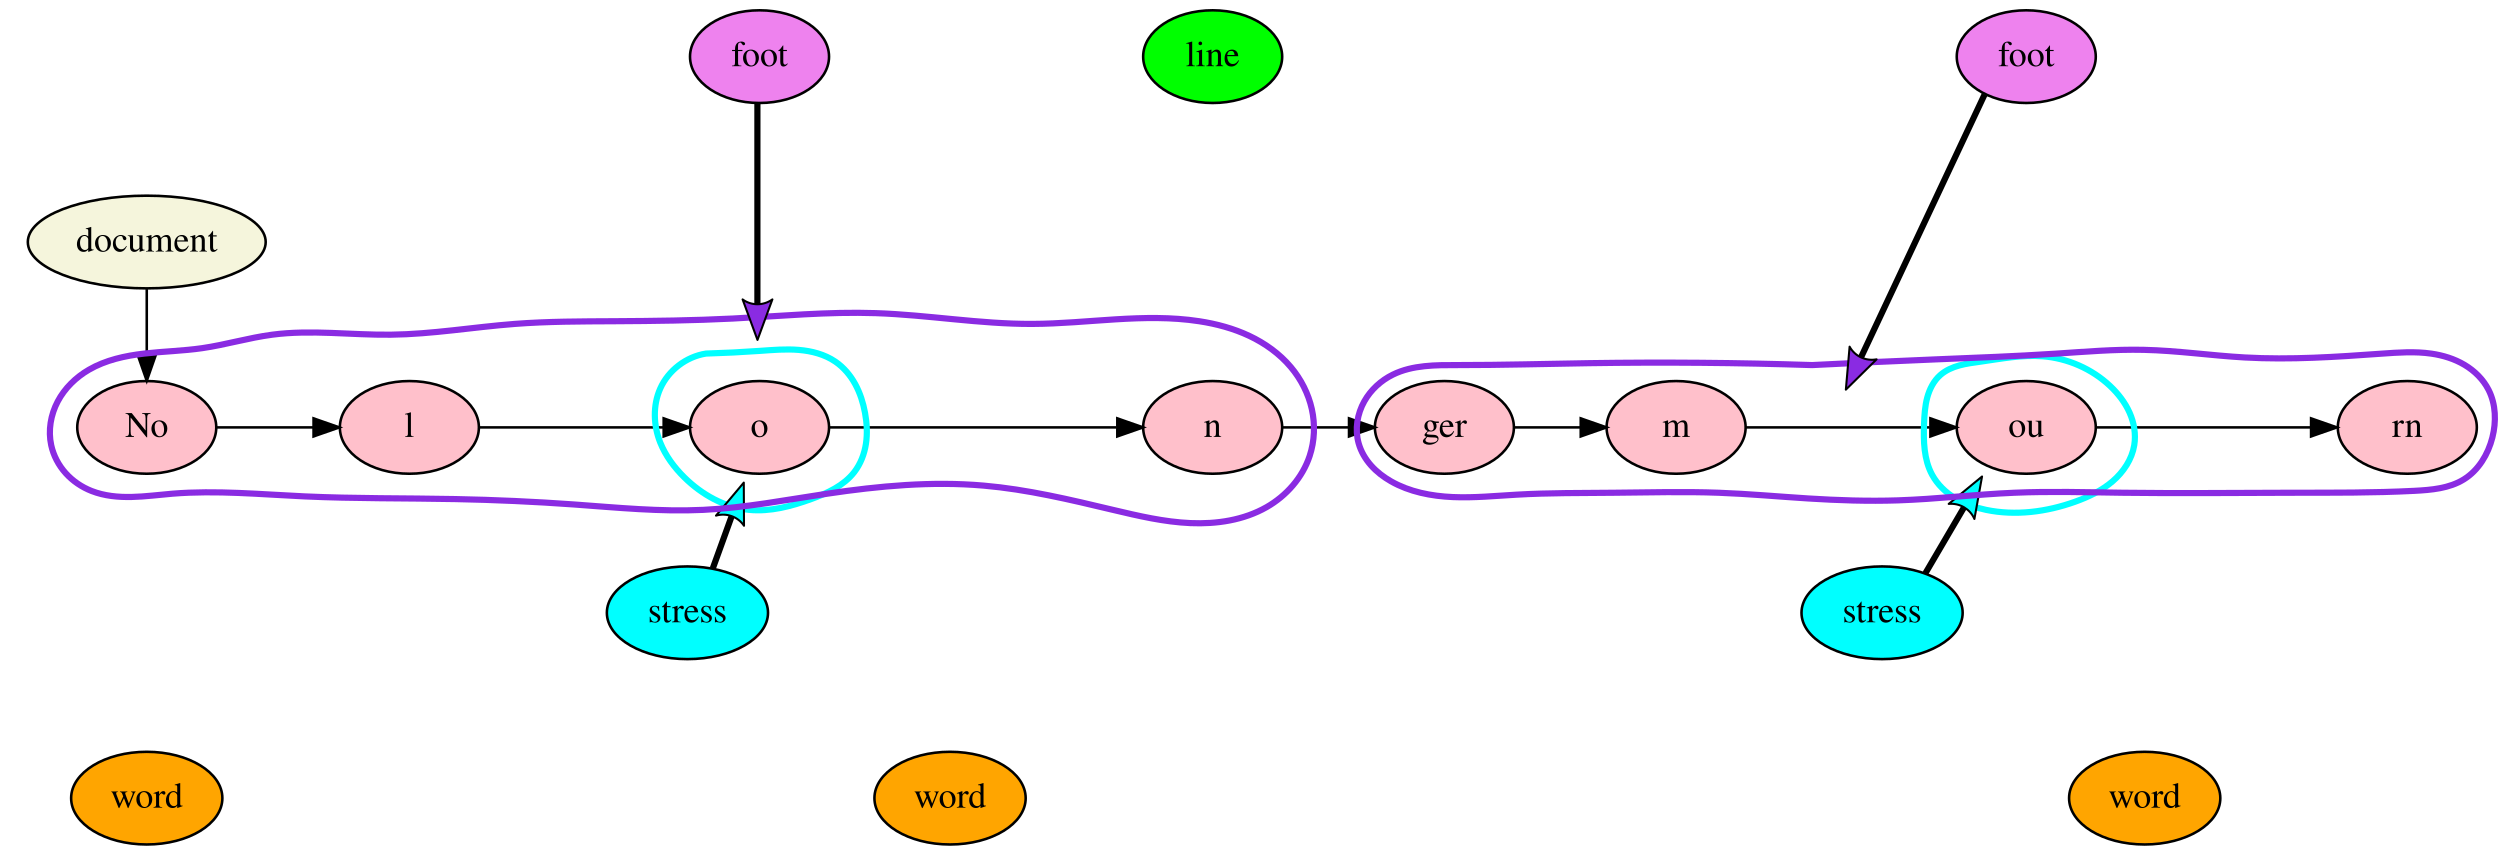
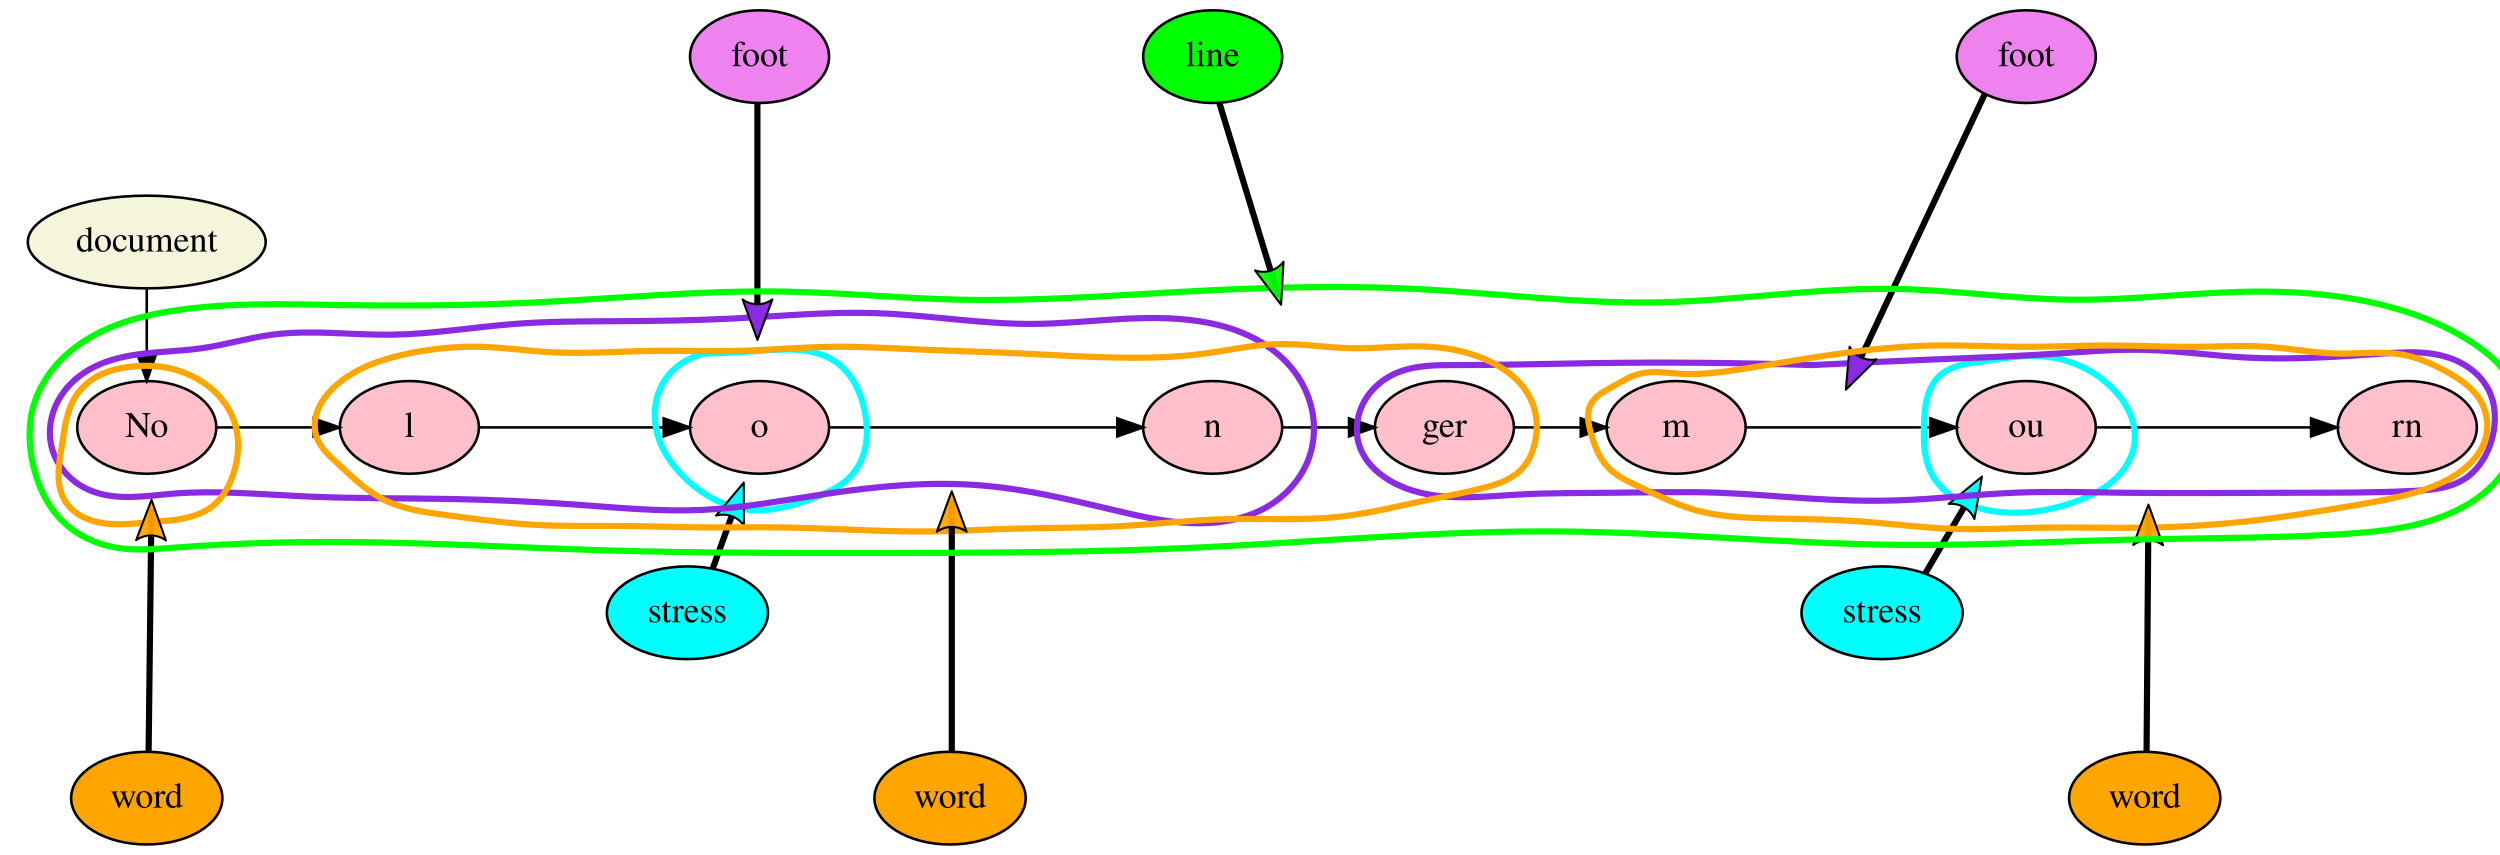
<svg xmlns="http://www.w3.org/2000/svg" width="971pt" height="332pt" viewBox="0.00 0.00 971.00 332.00" id="svg2" version="1.1">
  <defs id="defs186">
    <marker orient="auto" refY="0.0" refX="0.0" id="Arrow2Mend" style="overflow:visible;">
      <path id="path3976" style="fill-rule:evenodd;stroke-width:0.625;stroke-linejoin:round;" d="M 8.719,4.034 L -2.207,0.016 L 8.719,-4.002 C 6.973,-1.63 6.983,1.616 8.719,4.034 z " transform="scale(0.6) rotate(180) translate(0,0)" />
    </marker>
  </defs>
  <g id="graph0" class="graph" transform="scale(1 1) rotate(0) translate(4 328)">
    <polygon fill="white" stroke="white" points="-4,4 -4,-328 967,-328 967,4 -4,4" id="polygon7" />
    <g id="node9" class="node">
      <ellipse fill="beige" stroke="black" cx="53" cy="-234" rx="46.196" ry="18" id="ellipse12" d="m 99.196,-234 c 0,9.941 -20.683,18 -46.196,18 -25.514,0 -46.196,-8.059 -46.196,-18 0,-9.941 20.683,-18 46.196,-18 25.514,0 46.196,8.059 46.196,18 z" />
      <text text-anchor="middle" x="53" y="-230.3" font-family="Times,serif" font-size="14.00" id="text14">document</text>
    </g>
    <g id="node3" class="node">
      <ellipse fill="violet" stroke="black" cx="291" cy="-306" rx="27" ry="18" id="ellipse19" d="m 318,-306 c 0,9.941 -12.088,18 -27,18 -14.912,0 -27,-8.059 -27,-18 0,-9.941 12.088,-18 27,-18 14.912,0 27,8.059 27,18 z" />
      <text text-anchor="middle" x="291" y="-302.3" font-family="Times,serif" font-size="14.00" id="text21">foot</text>
    </g>
    <g id="node4" class="node">
      <ellipse fill="#00ff00" stroke="black" cx="467" cy="-306" rx="27" ry="18" id="ellipse26" d="m 494,-306 c 0,9.941 -12.088,18 -27,18 -14.912,0 -27,-8.059 -27,-18 0,-9.941 12.088,-18 27,-18 14.912,0 27,8.059 27,18 z" />
      <text text-anchor="middle" x="467" y="-302.3" font-family="Times,serif" font-size="14.00" id="text28">line</text>
    </g>
    <g id="node7" class="node">
      <ellipse fill="violet" stroke="black" cx="783" cy="-306" rx="27" ry="18" id="ellipse33" d="m 810,-306 c 0,9.941 -12.088,18 -27,18 -14.912,0 -27,-8.059 -27,-18 0,-9.941 12.088,-18 27,-18 14.912,0 27,8.059 27,18 z" />
      <text text-anchor="middle" x="783" y="-302.3" font-family="Times,serif" font-size="14.00" id="text35">foot</text>
    </g>
    <g id="node17" class="node">
      <ellipse fill="pink" stroke="black" cx="53" cy="-162" rx="27" ry="18" id="ellipse40" d="m 80,-162 c 0,9.941 -12.088,18 -27,18 -14.912,0 -27,-8.059 -27,-18 0,-9.941 12.088,-18 27,-18 14.912,0 27,8.059 27,18 z" />
      <text text-anchor="middle" x="53" y="-158.3" font-family="Times,serif" font-size="14.00" id="text42">No</text>
    </g>
    <g id="edge23" class="edge">
      <path fill="none" stroke="black" d="M53,-215.697C53,-207.983 53,-198.712 53,-190.112" id="path47" />
      <polygon fill="black" stroke="black" points="56.5,-190.104 53,-180.104 49.5,-190.104 56.5,-190.104" id="polygon49" />
    </g>
    <g id="node18" class="node">
      <ellipse fill="pink" stroke="black" cx="155" cy="-162" rx="27" ry="18" id="ellipse54" d="m 182,-162 c 0,9.941 -12.088,18 -27,18 -14.912,0 -27,-8.059 -27,-18 0,-9.941 12.088,-18 27,-18 14.912,0 27,8.059 27,18 z" />
      <text text-anchor="middle" x="155" y="-158.3" font-family="Times,serif" font-size="14.00" id="text56">l</text>
    </g>
    <g id="node19" class="node">
      <ellipse fill="pink" stroke="black" cx="291" cy="-162" rx="27" ry="18" id="ellipse61" d="m 318,-162 c 0,9.941 -12.088,18 -27,18 -14.912,0 -27,-8.059 -27,-18 0,-9.941 12.088,-18 27,-18 14.912,0 27,8.059 27,18 z" />
      <text text-anchor="middle" x="291" y="-158.3" font-family="Times,serif" font-size="14.00" id="text63">o</text>
    </g>
    <g id="node20" class="node">
      <ellipse fill="pink" stroke="black" cx="467" cy="-162" rx="27" ry="18" id="ellipse68" d="m 494,-162 c 0,9.941 -12.088,18 -27,18 -14.912,0 -27,-8.059 -27,-18 0,-9.941 12.088,-18 27,-18 14.912,0 27,8.059 27,18 z" />
      <text text-anchor="middle" x="467" y="-158.3" font-family="Times,serif" font-size="14.00" id="text70">n</text>
    </g>
    <g id="node21" class="node">
      <ellipse fill="pink" stroke="black" cx="557" cy="-162" rx="27" ry="18" id="ellipse75" d="m 584,-162 c 0,9.941 -12.088,18 -27,18 -14.912,0 -27,-8.059 -27,-18 0,-9.941 12.088,-18 27,-18 14.912,0 27,8.059 27,18 z" />
      <text text-anchor="middle" x="557" y="-158.3" font-family="Times,serif" font-size="14.00" id="text77">ger</text>
    </g>
    <g id="node22" class="node">
      <ellipse fill="pink" stroke="black" cx="647" cy="-162" rx="27" ry="18" id="ellipse82" d="m 674,-162 c 0,9.941 -12.088,18 -27,18 -14.912,0 -27,-8.059 -27,-18 0,-9.941 12.088,-18 27,-18 14.912,0 27,8.059 27,18 z" />
      <text text-anchor="middle" x="647" y="-158.3" font-family="Times,serif" font-size="14.00" id="text84">m</text>
    </g>
    <g id="node23" class="node">
      <ellipse fill="pink" stroke="black" cx="783" cy="-162" rx="27" ry="18" id="ellipse89" d="m 810,-162 c 0,9.941 -12.088,18 -27,18 -14.912,0 -27,-8.059 -27,-18 0,-9.941 12.088,-18 27,-18 14.912,0 27,8.059 27,18 z" />
      <text text-anchor="middle" x="783" y="-158.3" font-family="Times,serif" font-size="14.00" id="text91">ou</text>
    </g>
    <g id="node24" class="node">
      <ellipse fill="pink" stroke="black" cx="931" cy="-162" rx="27" ry="18" id="ellipse96" d="m 958,-162 c 0,9.941 -12.088,18 -27,18 -14.912,0 -27,-8.059 -27,-18 0,-9.941 12.088,-18 27,-18 14.912,0 27,8.059 27,18 z" />
      <text text-anchor="middle" x="931" y="-158.3" font-family="Times,serif" font-size="14.00" id="text98">rn</text>
    </g>
    <g id="edge31" class="edge">
      <path fill="none" stroke="black" d="M80.094,-162C92.638,-162 105.183,-162 117.727,-162" id="path103" />
      <polygon fill="black" stroke="black" points="117.788,-165.5 127.788,-162 117.788,-158.5 117.788,-165.5" id="polygon105" />
    </g>
    <g id="edge32" class="edge">
      <path fill="none" stroke="black" d="M182.094,-162C205.917,-162 229.74,-162 253.563,-162" id="path110" />
      <polygon fill="black" stroke="black" points="253.773,-165.5 263.773,-162 253.773,-158.5 253.773,-165.5" id="polygon112" />
    </g>
    <g id="edge33" class="edge">
      <path fill="none" stroke="black" d="M318.156,-162C355.27,-162 392.383,-162 429.496,-162" id="path117" />
      <polygon fill="black" stroke="black" points="429.964,-165.5 439.964,-162 429.964,-158.5 429.964,-165.5" id="polygon119" />
    </g>
    <g id="node27" class="node">
      <ellipse fill="cyan" stroke="black" cx="263" cy="-90" rx="31.297" ry="18" id="ellipse124" d="m 294.296,-90 c 0,9.941 -14.012,18 -31.297,18 -17.285,0 -31.297,-8.059 -31.297,-18 0,-9.941 14.012,-18 31.297,-18 17.285,0 31.297,8.059 31.297,18 z" />
      <text text-anchor="middle" x="263" y="-86.3" font-family="Times,serif" font-size="14.00" id="text126">stress</text>
    </g>
    <g id="edge34" class="edge">
      <path fill="none" stroke="black" d="M494.07,-162C502.669,-162 511.267,-162 519.866,-162" id="path131" />
      <polygon fill="black" stroke="black" points="519.96,-165.5 529.96,-162 519.96,-158.5 519.96,-165.5" id="polygon133" />
    </g>
    <g id="edge35" class="edge">
      <path fill="none" stroke="black" d="M584.07,-162C592.669,-162 601.267,-162 609.866,-162" id="path138" />
      <polygon fill="black" stroke="black" points="609.96,-165.5 619.96,-162 609.96,-158.5 609.96,-165.5" id="polygon140" />
    </g>
    <g id="edge36" class="edge">
      <path fill="none" stroke="black" d="M674.094,-162C697.917,-162 721.74,-162 745.563,-162" id="path145" />
      <polygon fill="black" stroke="black" points="745.773,-165.5 755.773,-162 745.773,-158.5 745.773,-165.5" id="polygon147" />
    </g>
    <g id="edge37" class="edge">
      <path fill="none" stroke="black" d="M810.172,-162C837.916,-162 865.66,-162 893.403,-162" id="path152" />
      <polygon fill="black" stroke="black" points="893.625,-165.5 903.625,-162 893.625,-158.5 893.625,-165.5" id="polygon154" />
    </g>
    <g id="node31" class="node">
      <ellipse fill="cyan" stroke="black" cx="727" cy="-90" rx="31.297" ry="18" id="ellipse159" d="m 758.297,-90 c 0,9.941 -14.012,18 -31.297,18 -17.285,0 -31.297,-8.059 -31.297,-18 0,-9.941 14.012,-18 31.297,-18 17.285,0 31.297,8.059 31.297,18 z" />
      <text text-anchor="middle" x="727" y="-86.3" font-family="Times,serif" font-size="14.00" id="text161">stress</text>
    </g>
    <g id="node34" class="node">
      <ellipse fill="orange" stroke="black" cx="53" cy="-18" rx="29.372" ry="18" id="ellipse166" d="M 82.372,-18 C 82.372,-8.059 69.222,0 53,0 36.778,0 23.628,-8.059 23.628,-18 c 0,-9.941 13.15,-18 29.372,-18 16.222,0 29.372,8.059 29.372,18 z" />
      <text text-anchor="middle" x="53" y="-14.3" font-family="Times,serif" font-size="14.00" id="text168">word</text>
    </g>
    <g id="node36" class="node">
      <ellipse fill="orange" stroke="black" cx="365" cy="-18" rx="29.372" ry="18" id="ellipse173" d="m 394.372,-18 c 0,9.941 -13.15,18 -29.372,18 -16.222,0 -29.372,-8.059 -29.372,-18 0,-9.941 13.15,-18 29.372,-18 16.222,0 29.372,8.059 29.372,18 z" />
      <text text-anchor="middle" x="365" y="-14.3" font-family="Times,serif" font-size="14.00" id="text175">word</text>
    </g>
    <g id="node39" class="node">
      <ellipse fill="orange" stroke="black" cx="829" cy="-18" rx="29.372" ry="18" id="ellipse180" d="m 858.372,-18 c 0,9.941 -13.15,18 -29.372,18 -16.222,0 -29.372,-8.059 -29.372,-18 0,-9.941 13.15,-18 29.372,-18 16.222,0 29.372,8.059 29.372,18 z" />
      <text text-anchor="middle" x="829" y="-14.3" font-family="Times,serif" font-size="14.00" id="text182">word</text>
    </g>
  </g>
  <path style="fill:none;stroke:#00ffff;stroke-width:3;stroke-linecap:butt;stroke-linejoin:miter;stroke-miterlimit:4;stroke-opacity:1;stroke-dasharray:none" d="m 320.536,188.662 c -3.649,8.182 -3.318,17.844 0,26.166 2.572,6.451 6.821,12.14 11.775,17.008 8.51,8.362 19.524,14.545 31.399,15.7 10.22,0.994 20.441,-1.726 30.091,-5.233 7.84,-2.85 15.821,-6.491 20.933,-13.083 3.079,-3.971 4.924,-8.82 5.682,-13.786 0.758,-4.967 0.462,-10.055 -0.449,-14.996 -0.89,-4.833 -2.377,-9.585 -4.733,-13.898 -2.355,-4.314 -5.603,-8.184 -9.659,-10.959 -5.194,-3.555 -11.504,-5.188 -17.777,-5.703 -6.273,-0.515 -12.578,0.025 -18.856,0.47 -8.712,0.618 -17.436,1.054 -26.166,1.308 -9.615,1.496 -18.278,8.121 -22.241,17.008" id="path3165" transform="scale(0.8,0.8)" />
  <path style="fill:none;stroke:#00ffff;stroke-width:3;stroke-linecap:butt;stroke-linejoin:miter;stroke-miterlimit:4;stroke-opacity:1;stroke-dasharray:none" d="m 941.983,182.121 c -3.185,2.825 -5.199,6.788 -6.309,10.898 -1.11,4.11 -1.38,8.397 -1.541,12.651 -0.322,8.489 -0.138,17.398 3.925,24.858 2.569,4.716 6.577,8.564 11.165,11.354 4.588,2.79 9.744,4.559 15.001,5.654 14.327,2.983 29.392,0.996 43.174,-3.925 6.559,-2.342 12.965,-5.39 18.253,-9.923 5.287,-4.533 9.403,-10.679 10.53,-17.552 0.874,-5.326 -0.083,-10.87 -2.273,-15.803 -2.19,-4.933 -5.571,-9.28 -9.502,-12.979 -8.841,-8.322 -20.603,-13.443 -32.708,-14.391 -10.061,-0.789 -20.099,1.202 -30.091,2.617 -3.467,0.491 -6.957,0.916 -10.334,1.84 -3.377,0.924 -6.67,2.378 -9.29,4.702" id="path3937" transform="scale(0.8,0.8)" />
  <g id="g4389">
    <path style="font-size:medium;font-style:normal;font-variant:normal;font-weight:normal;font-stretch:normal;text-indent:0;text-align:start;text-decoration:none;line-height:normal;letter-spacing:normal;word-spacing:normal;text-transform:none;direction:ltr;block-progression:tb;writing-mode:lr-tb;text-anchor:start;baseline-shift:baseline;color:#000000;fill:#000000;fill-opacity:1;stroke:none;stroke-width:3;marker:none;visibility:visible;display:inline;overflow:visible;enable-background:accumulate;font-family:Sans;-inkscape-font-specification:Sans" d="m 286.7,190.025 -11,30.35 2.275,0.825 10.975,-30.35 -2.25,-0.825 z" id="path3941" />
    <path d="m 278.092,200.268 10.796,-12.824 0.084,16.763 c -2.356,-3.526 -6.755,-5.104 -10.88,-3.939 z" style="fill-rule:evenodd;stroke-width:0.8;stroke-linejoin:round;stroke-miterlimit:4;stroke-dasharray:none;stroke:#000000;stroke-opacity:1;fill:#00ffff;fill-opacity:1" id="path4395" />
  </g>
  <g id="g4583">
    <path style="font-size:medium;font-style:normal;font-variant:normal;font-weight:normal;font-stretch:normal;text-indent:0;text-align:start;text-decoration:none;line-height:normal;letter-spacing:normal;word-spacing:normal;text-transform:none;direction:ltr;block-progression:tb;writing-mode:lr-tb;text-anchor:start;baseline-shift:baseline;color:#000000;fill:#000000;fill-opacity:1;stroke:none;stroke-width:3;marker:none;visibility:visible;display:inline;overflow:visible;enable-background:accumulate;font-family:Sans;-inkscape-font-specification:Sans" d="m 767.2,187.225 -20.4,34.8 2.075,1.2 20.4,-34.8 -2.075,-1.2 z" id="path4397" />
    <path d="m 756.877,195.716 12.95,-10.645 -2.969,16.498 c -1.675,-3.896 -5.713,-6.248 -9.981,-5.854 z" style="fill-rule:evenodd;stroke-width:0.8;stroke-linejoin:round;stroke-miterlimit:4;stroke-dasharray:none;stroke:#000000;stroke-opacity:1;fill:#00ffff;fill-opacity:1" id="path4589" />
  </g>
  <path style="fill:none;stroke:#8a2be2;stroke-width:3;stroke-linecap:butt;stroke-linejoin:miter;stroke-miterlimit:4;stroke-opacity:1;stroke-dasharray:none" d="m 43.174,179.504 c -6.314,3.664 -11.75,8.955 -15.158,15.41 -3.409,6.456 -4.708,14.089 -3.158,21.222 1.093,5.031 3.573,9.737 7.012,13.57 3.438,3.832 7.82,6.792 12.613,8.672 6.154,2.413 12.878,3.042 19.486,2.893 6.609,-0.149 13.175,-1.048 19.763,-1.585 21.32,-1.737 42.739,0.327 64.107,1.308 24.401,1.12 48.843,0.826 73.265,1.308 19.207,0.379 38.405,1.239 57.566,2.617 20.912,1.504 41.858,3.627 62.799,2.617 20.218,-0.975 40.163,-4.858 60.182,-7.85 25.108,-3.752 50.589,-6.111 75.882,-3.925 21.239,1.836 42.058,6.848 62.799,11.775 12.403,2.946 24.901,5.879 37.637,6.43 12.736,0.551 25.865,-1.42 36.937,-7.739 9.622,-5.491 17.451,-14.341 20.933,-24.858 2.416,-7.295 2.715,-15.25 1.053,-22.753 -1.662,-7.503 -5.26,-14.544 -10.211,-20.421 -5.459,-6.479 -12.509,-11.524 -20.172,-15.136 -7.663,-3.612 -15.936,-5.823 -24.31,-7.105 -26.779,-4.098 -54.024,1.206 -81.115,1.308 -25.363,0.096 -50.534,-4.376 -75.882,-5.233 -23.126,-0.782 -46.231,1.449 -69.34,2.617 -19.171,0.969 -38.371,1.206 -57.566,1.308 -16.145,0.086 -32.309,0.076 -48.407,1.308 -20.085,1.537 -40.04,5.005 -60.182,5.233 -19.208,0.218 -38.521,-2.51 -57.566,0 -11.451,1.509 -22.585,4.889 -34.016,6.542 -9.303,1.345 -18.736,1.535 -28.073,2.619 -9.337,1.084 -18.746,3.129 -26.876,7.847" id="path4591" transform="scale(0.8,0.8)" />
  <path style="fill:none;stroke:#8a2be2;stroke-width:3;stroke-linecap:butt;stroke-linejoin:miter;stroke-miterlimit:4;stroke-opacity:1;stroke-dasharray:none" d="m 662.382,194.823 c -3.449,6.121 -4.662,13.584 -2.775,20.353 1.115,4 3.265,7.677 6.019,10.785 2.754,3.108 6.102,5.659 9.708,7.717 9.026,5.151 19.538,7.186 29.92,7.645 10.382,0.459 20.763,-0.577 31.138,-1.169 15.706,-0.897 31.45,-0.779 47.181,-0.925 16.962,-0.158 33.93,-0.623 50.881,0 14.514,0.533 28.985,1.863 43.48,2.775 14.474,0.911 28.986,1.405 43.48,0.925 18.842,-0.624 37.597,-2.893 56.432,-3.7 17.564,-0.753 35.153,-0.235 52.732,0 27.443,0.366 54.89,0.041 82.335,0 19.741,-0.029 39.493,0.089 59.207,-0.925 8.309,-0.427 16.979,-1.17 24.053,-5.551 7.157,-4.431 11.81,-12.193 13.877,-20.353 1.94,-7.661 1.727,-16.081 -1.85,-23.128 -2.576,-5.075 -6.792,-9.23 -11.683,-12.141 -4.891,-2.911 -10.438,-4.619 -16.07,-5.436 -7.951,-1.154 -16.039,-0.573 -24.053,0 -22.171,1.586 -44.416,3.098 -66.608,1.85 -16.367,-0.92 -32.642,-3.339 -49.031,-3.7 -14.2,-0.313 -28.382,0.921 -42.555,1.85 -19.408,1.273 -38.849,1.977 -58.282,2.775 -20.049,0.824 -40.093,1.749 -60.132,2.775 -36.065,-1.165 -72.158,-1.474 -108.238,-0.925 -21.278,0.323 -42.553,0.945 -63.833,0.925 -10.697,-0.01 -21.849,-0.084 -31.454,4.626 -5.768,2.828 -10.723,7.355 -13.877,12.952" id="path4595" transform="scale(0.8,0.8)" />
  <g id="g4785">
    <path style="font-size:medium;font-style:normal;font-variant:normal;font-weight:normal;font-stretch:normal;text-indent:0;text-align:start;text-decoration:none;line-height:normal;letter-spacing:normal;word-spacing:normal;text-transform:none;direction:ltr;block-progression:tb;writing-mode:lr-tb;text-anchor:start;baseline-shift:baseline;color:#000000;fill:#000000;fill-opacity:1;stroke:none;stroke-width:3;marker:none;visibility:visible;display:inline;overflow:visible;enable-background:accumulate;font-family:Sans;-inkscape-font-specification:Sans" d="m 292.975,39.675 0,89.175 2.4,0 0,-89.175 -2.4,0 z" id="path4599" />
    <path d="m 299.995,116.29 -5.786,15.733 -5.786,-15.733 c 3.416,2.514 8.089,2.499 11.571,0 z" style="fill-rule:evenodd;stroke-width:0.8;stroke-linejoin:round;stroke-miterlimit:4;stroke-dasharray:none;stroke:#000000;stroke-opacity:1;fill:#8a2be2;fill-opacity:1" id="path4791" />
    <g id="g4979">
      <path style="font-size:medium;font-style:normal;font-variant:normal;font-weight:normal;font-stretch:normal;text-indent:0;text-align:start;text-decoration:none;line-height:normal;letter-spacing:normal;word-spacing:normal;text-transform:none;direction:ltr;block-progression:tb;writing-mode:lr-tb;text-anchor:start;baseline-shift:baseline;color:#000000;fill:#000000;fill-opacity:1;stroke:none;stroke-width:3;marker:none;visibility:visible;display:inline;overflow:visible;enable-background:accumulate;font-family:Sans;-inkscape-font-specification:Sans" d="m 769.725,36.2 -52.55,111.75 2.175,1.025 52.55,-111.75 -2.175,-1.025 z" id="path4793" />
      <path d="m 728.857,139.567 -11.93,11.776 1.459,-16.7 c 2.022,3.728 6.257,5.704 10.471,4.924 z" style="fill-rule:evenodd;stroke-width:0.8;stroke-linejoin:round;stroke-miterlimit:4;stroke-dasharray:none;stroke:#000000;stroke-opacity:1;fill:#8a2be2;fill-opacity:1" id="path4985" />
+       <path style="fill:none;stroke:#ffa500;stroke-width:3;stroke-linecap:butt;stroke-linejoin:miter;stroke-miterlimit:4;stroke-opacity:1;stroke-dasharray:none" d="m 48.407,182.121 c -4.763,2.365 -8.947,5.962 -11.775,10.466 -4.364,6.953 -5.253,15.443 -6.542,23.55 -0.718,4.518 -1.595,9.034 -1.683,13.607 -0.088,4.574 0.662,9.276 2.992,13.213 1.646,2.782 4.034,5.092 6.762,6.825 2.728,1.734 5.791,2.904 8.938,3.641 8.745,2.049 17.872,0.777 26.82,0 5.14,-0.446 10.312,-0.728 15.367,-1.76 5.055,-1.032 10.045,-2.863 14.07,-6.09 4.735,-3.796 7.851,-9.302 9.812,-15.046 3.022,-8.851 3.464,-18.787 0,-27.474 -2.62,-6.571 -7.368,-12.186 -13.083,-16.354 -6.143,-4.481 -13.417,-7.354 -20.933,-8.504 -5.624,-0.861 -11.372,-0.773 -17.008,0 -4.739,0.65 -9.453,1.797 -13.737,3.925" id="path4987" transform="scale(0.8,0.8)" />
+       <path style="fill:none;stroke:#ffa500;stroke-width:3;stroke-linecap:butt;stroke-linejoin:miter;stroke-miterlimit:4;stroke-opacity:1;stroke-dasharray:none" d="m 159.614,190.625 c -2.577,2.941 -4.714,6.321 -5.874,10.054 -1.161,3.734 -1.302,7.841 -0.013,11.533 0.879,2.519 2.389,4.779 4.132,6.798 1.743,2.019 3.724,3.817 5.68,5.631 6.964,6.46 13.808,13.291 22.241,17.662 9.63,4.992 20.647,6.426 31.399,7.85 13.705,1.815 27.412,3.741 41.212,4.579 15.022,0.913 30.088,0.533 45.137,0.654 12.649,0.102 25.292,0.559 37.941,0.654 12.211,0.092 24.423,-0.154 36.633,0 24.649,0.31 49.27,2.245 73.919,1.962 13.09,-0.15 26.164,-0.926 39.249,-1.308 17.879,-0.523 35.782,-0.312 53.641,-1.308 16.149,-0.901 32.241,-2.789 48.407,-3.271 19.195,-0.572 38.482,0.837 57.566,-1.308 13.903,-1.563 27.516,-4.992 41.212,-7.85 9.17,-1.913 18.398,-3.574 27.474,-5.887 3.597,-0.917 7.184,-1.942 10.566,-3.471 3.382,-1.529 6.571,-3.586 9.059,-6.341 2.971,-3.291 4.839,-7.467 5.887,-11.775 1.629,-6.692 1.329,-13.916 -1.308,-20.279 -1.936,-4.67 -5.078,-8.792 -8.843,-12.165 -3.765,-3.374 -8.143,-6.019 -12.744,-8.113 -8.616,-3.921 -18.028,-5.936 -27.474,-6.542 -13.064,-0.838 -26.162,0.967 -39.249,0.654 -11.795,-0.282 -23.531,-2.284 -35.324,-1.962 -11.877,0.324 -23.549,2.997 -35.324,4.579 -14.076,1.892 -28.32,2.226 -42.52,1.962 -15.276,-0.284 -30.529,-1.256 -45.791,-1.962 -16.567,-0.767 -33.147,-1.221 -49.716,-1.962 -14.822,-0.663 -29.648,-1.557 -44.483,-1.308 -14.623,0.245 -29.208,1.6 -43.828,1.962 -13.952,0.346 -27.912,-0.211 -41.866,1e-5 -16.359,0.248 -32.726,1.552 -49.062,0.654 -11.357,-0.624 -22.646,-2.311 -34.016,-2.617 -11.847,-0.319 -23.719,0.869 -35.324,3.271 -10.334,2.139 -20.626,5.313 -29.437,11.121 -3.367,2.219 -6.5,4.817 -9.158,7.85" id="path4991" transform="scale(0.8,0.8)" />
+       <path style="fill:none;stroke:#ffa500;stroke-width:3;stroke-linecap:butt;stroke-linejoin:miter;stroke-miterlimit:4;stroke-opacity:1;stroke-dasharray:none" d="m 772.557,195.858 c -1.262,2.249 -1.659,4.905 -1.519,7.479 0.141,2.575 0.792,5.093 1.519,7.566 1.664,5.665 3.838,11.367 7.85,15.7 4.222,4.559 10.072,7.181 15.7,9.812 8.453,3.953 16.824,8.206 25.769,10.863 13.106,3.893 26.967,4.227 40.637,4.467 13.319,0.234 26.648,0.407 39.936,1.341 15.42,1.085 30.771,3.194 46.221,3.7 13.659,0.448 27.323,-0.359 40.987,-0.608 17.398,-0.317 34.802,0.272 52.201,0 19.16,-0.299 38.304,-1.643 57.314,-4.051 13.093,-1.658 26.116,-3.819 39.137,-5.967 11.205,-1.848 22.442,-3.694 33.362,-6.812 8.327,-2.378 16.565,-5.558 23.47,-10.784 5.46,-4.132 10.096,-9.715 11.775,-16.354 1.497,-5.919 0.485,-12.403 -2.617,-17.662 -3.821,-6.479 -10.394,-10.811 -17.008,-14.391 -6.4,-3.464 -13.133,-6.472 -20.279,-7.85 -10.514,-2.028 -21.348,-0.445 -32.053,-0.654 -11.393,-0.223 -22.648,-2.482 -34.016,-3.271 -11.315,-0.785 -22.674,-0.11 -34.016,0 -14.611,0.142 -29.217,-0.653 -43.828,-0.654 -13.739,-8.2e-4 -27.472,0.701 -41.212,0.654 -14.176,-0.048 -28.346,-0.893 -42.52,-0.654 -13.786,0.233 -27.539,1.491 -41.212,3.271 -16.851,2.194 -33.588,5.18 -50.37,7.85 -10.609,1.688 -21.33,3.254 -32.054,2.617 -6.561,-0.39 -13.248,-1.592 -19.625,0 -4.937,1.233 -9.298,4.053 -13.737,6.542 -1.852,1.038 -3.739,2.029 -5.466,3.263 -1.728,1.234 -3.307,2.735 -4.346,4.587" id="path4995" transform="scale(0.8,0.8)" />
+       <g id="g5185">
+         <path style="font-size:medium;font-style:normal;font-variant:normal;font-weight:normal;font-stretch:normal;text-indent:0;text-align:start;text-decoration:none;line-height:normal;letter-spacing:normal;word-spacing:normal;text-transform:none;direction:ltr;block-progression:tb;writing-mode:lr-tb;text-anchor:start;baseline-shift:baseline;color:#000000;fill:#000000;fill-opacity:1;stroke:none;stroke-width:3;marker:none;visibility:visible;display:inline;overflow:visible;enable-background:accumulate;font-family:Sans;-inkscape-font-specification:Sans" d="m 57.625,197.3 -1.1,94.35 2.4,0.025 1.1,-94.35 -2.4,-0.025 z" id="path4999" />
+         <path d="m 52.881,209.789 5.97,-15.664 5.6,15.8 c -3.386,-2.554 -8.059,-2.594 -11.57,-0.136 z" style="fill-rule:evenodd;stroke-width:0.8;stroke-linejoin:round;stroke-miterlimit:4;stroke-dasharray:none;stroke:#000000;stroke-opacity:1;fill:#ffa500;fill-opacity:0.941" id="path5191" />
+       </g>
    </g>
  </g>
+   <g id="g5379">
+     <path style="font-size:medium;font-style:normal;font-variant:normal;font-weight:normal;font-stretch:normal;text-indent:0;text-align:start;text-decoration:none;line-height:normal;letter-spacing:normal;word-spacing:normal;text-transform:none;direction:ltr;block-progression:tb;writing-mode:lr-tb;text-anchor:start;baseline-shift:baseline;color:#000000;fill:#000000;fill-opacity:1;stroke:none;stroke-width:3;marker:none;visibility:visible;display:inline;overflow:visible;enable-background:accumulate;font-family:Sans;-inkscape-font-specification:Sans" d="m 368.475,193.975 0,98.05 2.4,0 0,-98.05 -2.4,0 z" id="path5193" />
+     <path d="m 363.867,206.528 5.786,-15.733 5.786,15.733 c -3.416,-2.514 -8.089,-2.499 -11.571,0 z" style="fill-rule:evenodd;stroke-width:0.8;stroke-linejoin:round;stroke:#000000;stroke-opacity:1;stroke-miterlimit:4;stroke-dasharray:none;fill:#ffa500;fill-opacity:0.941" id="path5385" />
+   </g>
+   <g id="g5573">
+     <path style="font-size:medium;font-style:normal;font-variant:normal;font-weight:normal;font-stretch:normal;text-indent:0;text-align:start;text-decoration:none;line-height:normal;letter-spacing:normal;word-spacing:normal;text-transform:none;direction:ltr;block-progression:tb;writing-mode:lr-tb;text-anchor:start;baseline-shift:baseline;color:#000000;fill:#000000;fill-opacity:1;stroke:none;stroke-width:3;marker:none;visibility:visible;display:inline;overflow:visible;enable-background:accumulate;font-family:Sans;-inkscape-font-specification:Sans" d="m 833.25,199.15 -0.725,92.5 2.4,0.025 0.725,-92.5 -2.4,-0.025 z" id="path5387" />
+     <path d="m 828.544,211.661 5.911,-15.686 5.659,15.779 c -3.396,-2.541 -8.069,-2.564 -11.571,-0.093 z" style="fill-rule:evenodd;stroke-width:0.8;stroke-linejoin:round;fill:#ffa500;fill-opacity:0.941;stroke:#000000;stroke-opacity:1;stroke-miterlimit:4;stroke-dasharray:none" id="path5579" />
+   </g>
+   <path style="fill:none;stroke:#00ff00;stroke-width:3;stroke-linecap:butt;stroke-linejoin:miter;stroke-miterlimit:4;stroke-opacity:1;stroke-dasharray:none" d="m 31.399,172.963 c -7.526,7.057 -13.304,16.131 -15.7,26.166 -1.939,8.123 -1.639,16.669 0,24.858 2.136,10.673 6.684,21.097 14.391,28.783 7.015,6.995 16.4,11.418 26.166,13.083 9.483,1.617 19.19,0.73 28.783,0 30.462,-2.318 61.034,-3.008 91.582,-2.617 38.833,0.497 77.621,2.738 116.44,3.925 42.722,1.306 85.472,1.335 128.214,1.308 53.217,-0.033 106.454,-0.152 159.614,-2.617 58.008,-2.69 115.935,-8.174 174.005,-7.85 56.304,0.314 112.468,6.088 168.772,6.542 37.516,0.302 75.007,-1.758 112.515,-2.617 33.585,-0.769 67.208,-0.576 100.74,-2.617 19.256,-1.172 38.967,-3.217 56.257,-11.775 8.701,-4.306 16.725,-10.328 22.241,-18.316 4.52,-6.545 7.247,-14.31 7.85,-22.241 0.619,-8.146 -1.04,-16.538 -5.233,-23.55 -3.827,-6.4 -9.581,-11.437 -15.7,-15.7 -12.23,-8.519 -26.198,-14.321 -40.558,-18.316 -20.805,-5.789 -42.511,-7.873 -64.107,-7.85 -30.998,0.033 -61.894,4.349 -92.89,3.925 -28.404,-0.389 -56.638,-4.755 -85.04,-5.233 -38.448,-0.647 -76.685,5.834 -115.131,6.542 -39.317,0.724 -78.473,-4.592 -117.748,-6.542 -37.043,-1.839 -74.172,-0.683 -111.206,1.308 -36.614,1.968 -73.241,4.753 -109.898,3.925 -28.372,-0.641 -56.665,-3.445 -85.04,-3.925 -40.164,-0.68 -80.242,3.297 -120.364,5.233 -31.371,1.514 -62.794,1.781 -94.198,1.308 -27.082,-0.408 -54.323,-1.357 -81.115,2.617 -19.449,2.884 -39.298,8.792 -53.641,22.241" id="path5581" transform="scale(0.8,0.8)" />
+   <g id="g5771">
+     <path style="font-size:medium;font-style:normal;font-variant:normal;font-weight:normal;font-stretch:normal;text-indent:0;text-align:start;text-decoration:none;line-height:normal;letter-spacing:normal;word-spacing:normal;text-transform:none;direction:ltr;block-progression:tb;writing-mode:lr-tb;text-anchor:start;baseline-shift:baseline;color:#000000;fill:#000000;fill-opacity:1;stroke:none;stroke-width:3;marker:none;visibility:visible;display:inline;overflow:visible;enable-background:accumulate;font-family:Sans;-inkscape-font-specification:Sans" d="m 474.75,39.625 -2.3,0.7 23.025,75.375 2.3,-0.7 -23.025,-75.375 z" id="path5585" />
+     <path d="m 498.52,101.64 -0.935,16.737 -10.131,-13.356 c 4.001,1.406 8.466,0.026 11.066,-3.381 z" style="fill-rule:evenodd;stroke-width:0.8;stroke-linejoin:round;stroke-miterlimit:4;stroke-dasharray:none;stroke:#000000;stroke-opacity:1;fill:#00ff00;fill-opacity:0.941" id="path5777" />
+   </g>
</svg>
